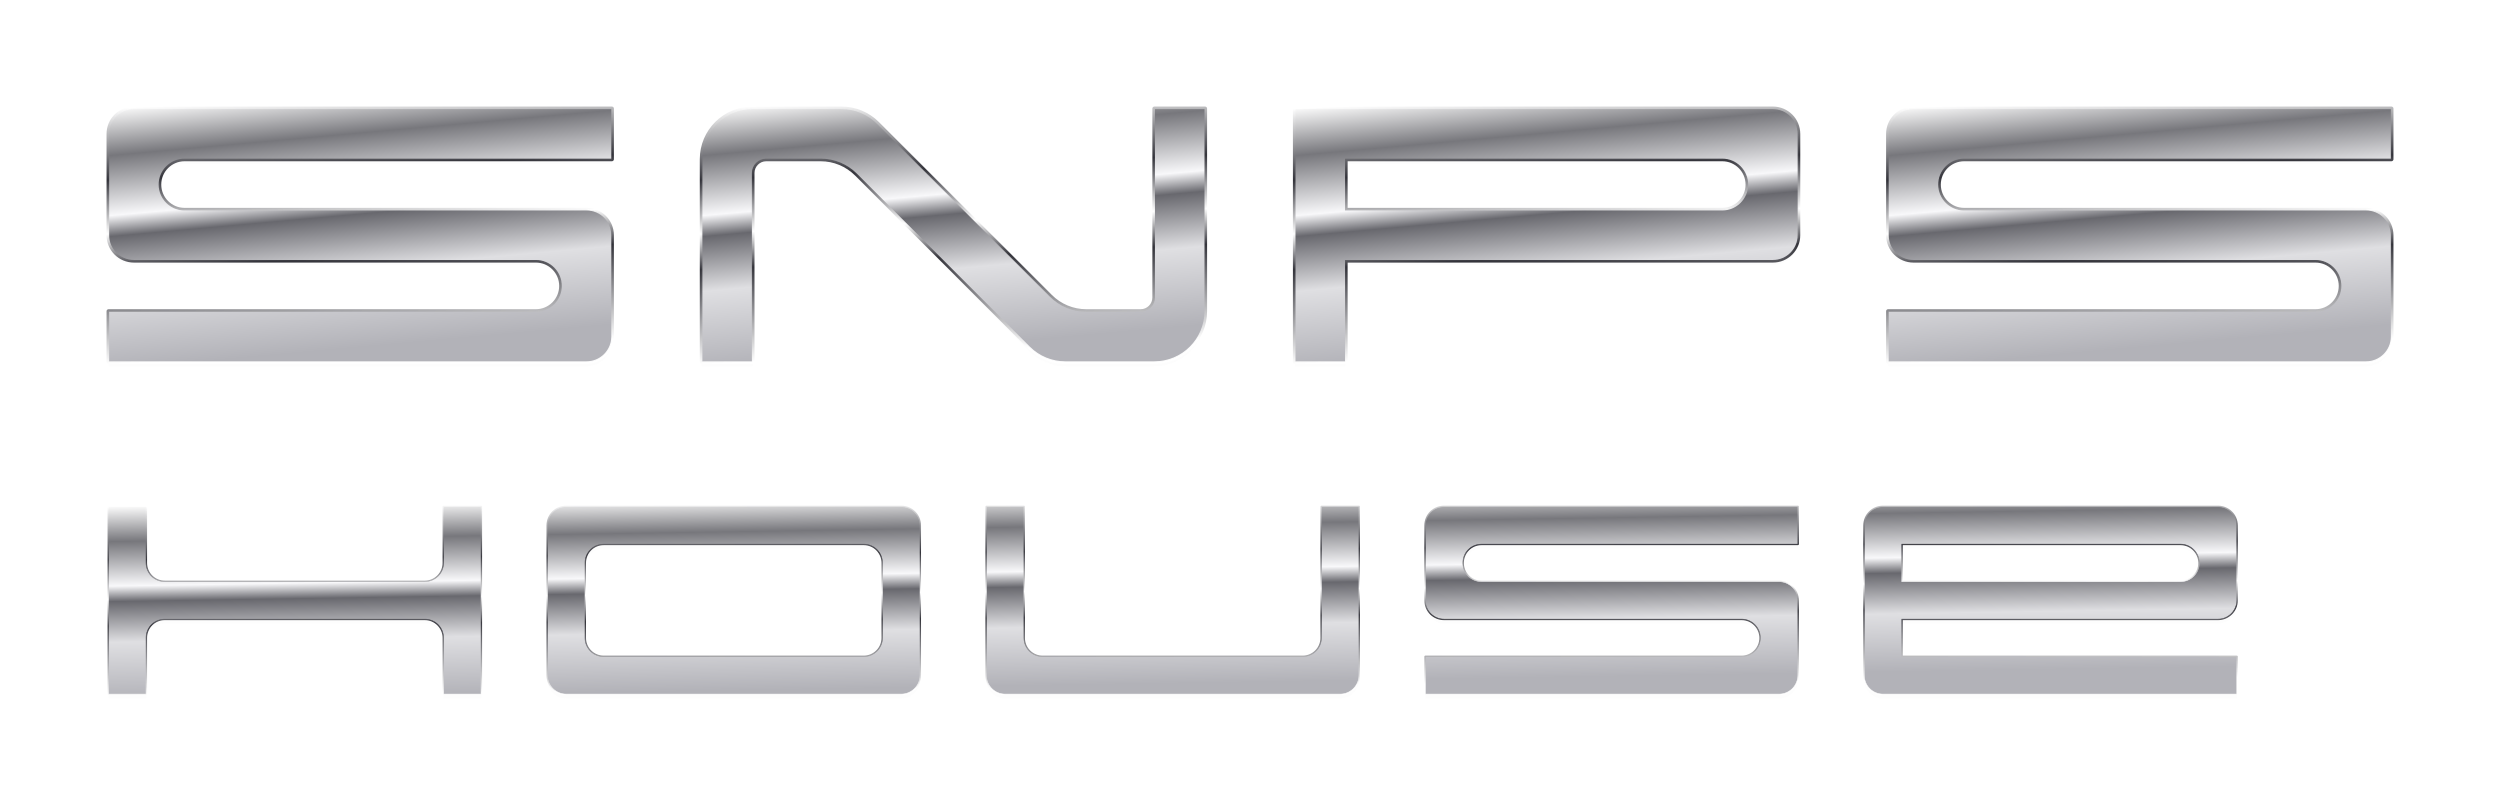
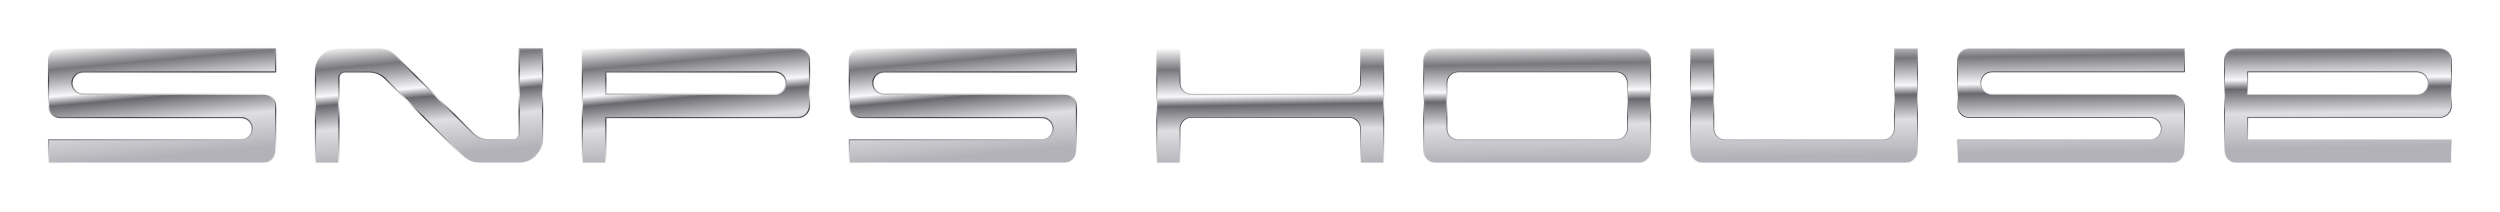
- <svg xmlns="http://www.w3.org/2000/svg" width="690.806" height="221.800" viewBox="0 0 690.806 221.800">
+ <svg xmlns="http://www.w3.org/2000/svg" width="1535.142" height="130.000" viewBox="0 0 1535.142 130.000">
  <defs>
    <linearGradient id="si-silver" x1="0" y1="0" x2=".18" y2="1">
      <stop stop-color="#fafafa" />
      <stop offset=".18" stop-color="#77777c" />
      <stop offset=".41" stop-color="#f8f8fa" />
      <stop offset=".49" stop-color="#68686e" />
      <stop offset=".7" stop-color="#dfdfe2" />
      <stop offset="1" stop-color="#b2b2b8" />
    </linearGradient>
    <linearGradient id="si-glass" x1="0" y1="0" x2=".24" y2="1">
      <stop stop-color="#ffffff" stop-opacity=".92" />
      <stop offset=".16" stop-color="#33333a" stop-opacity=".26" />
      <stop offset=".4" stop-color="#ffffff" stop-opacity=".12" />
      <stop offset=".49" stop-color="#ffffff" stop-opacity=".82" />
      <stop offset=".56" stop-color="#33333a" stop-opacity=".1" />
      <stop offset=".82" stop-color="#ffffff" stop-opacity=".15" />
      <stop offset="1" stop-color="#ffffff" stop-opacity=".8" />
    </linearGradient>
    <linearGradient id="si-frost" x2=".8" y2="1">
      <stop stop-color="#ffffff" stop-opacity=".85" />
      <stop offset="1" stop-color="#33333a" stop-opacity=".5" />
    </linearGradient>
    <linearGradient id="si-edge" x2=".1" y2="1">
      <stop stop-color="#ffffff" />
      <stop offset=".28" stop-color="#33333a" />
      <stop offset=".49" stop-color="#ffffff" />
      <stop offset=".63" stop-color="#33333a" />
      <stop offset="1" stop-color="#ffffff" />
    </linearGradient>
  </defs>
  <g transform="translate(0 1.2)" fill="#f5f5f5" opacity=".22">
    <g transform="translate(30 30)">
      <g transform="scale(1.492537) translate(-33.28 -33.28)">
        <path d="M117.08,42.66h9.38v-9.38H37.97c-2.59,0-4.69,2.1-4.69,4.69v18.76c0,2.59,2.1,4.69,4.69,4.69h4.69s69.73,0,69.73,0c2.59,0,4.69,2.1,4.69,4.69h0c0,2.59-2.1,4.69-4.69,4.69H42.66s-9.38,0-9.38,0v9.38h88.49c2.59,0,4.69-2.1,4.69-4.69v-18.76c0-2.59-2.1-4.69-4.69-4.69h-4.69s-69.73,0-69.73,0c-2.59,0-4.69-2.1-4.69-4.69h0c0-2.59,2.1-4.69,4.69-4.69h69.73Z" />
        <path d="M226.9,33.28v34.98c0,1.4-1.14,2.54-2.54,2.54h-10.08c-2.49,0-4.87-.99-6.63-2.75l-6.63-6.63-6.64-6.63-12.13-12.13h0l-6.63-6.63c-1.76-1.76-4.14-2.75-6.63-2.75h-9.37s-7.13,0-7.13,0h0c-5.18,0-9.38,4.2-9.38,9.38h0s0,0,0,0v37.52h9.38v-34.98c0-1.4,1.14-2.54,2.54-2.54h10.09c2.49,0,4.87.99,6.63,2.75l16.01,16.01,6.63,6.64,2.74,2.74,6.63,6.63c1.76,1.76,4.14,2.75,6.63,2.75h9.39s7.12,0,7.12,0h0c5.18,0,9.38-4.2,9.38-9.38h0v-37.52h-9.38Z" />
        <path d="M252.92,33.28v46.9h9.38v-18.76h79.11c2.59,0,4.69-2.1,4.69-4.69v-18.76c0-2.59-2.1-4.69-4.69-4.69h-88.49ZM332.03,52.04h-69.73v-9.38h69.73c2.59,0,4.69,2.1,4.69,4.69h0c0,2.59-2.1,4.69-4.69,4.69Z" />
        <path d="M372.12,47.35h0c0,2.59,2.1,4.69,4.69,4.69h74.42c2.59,0,4.69,2.1,4.69,4.69v18.76c0,2.59-2.1,4.69-4.69,4.69h-88.49v-9.38h79.11c2.59,0,4.69-2.1,4.69-4.69h0c0-2.59-2.1-4.69-4.69-4.69h-74.42c-2.59,0-4.69-2.1-4.69-4.69v-18.76c0-2.59,2.1-4.69,4.69-4.69h88.49v9.38h-79.11c-2.59,0-4.69,2.1-4.69,4.69Z" />
      </g>
-       <path d="M0.0 0.0H14.0V21.0C14.0 24.9 17.1 28.0 21.0 28.0H118.1C121.9 28.0 125.1 24.9 125.1 21.0V0.0H139.1V70.0H125.1V49.0C125.1 45.1 121.9 42.0 118.1 42.0H21.0C17.1 42.0 14.0 45.1 14.0 49.0V70.0H0.0V0.0ZM163.9 7.0C163.9 3.1 167.0 0.0 170.9 0.0H296.0C299.8 0.0 303.0 3.1 303.0 7.0V63.0C303.0 66.9 299.8 70.0 296.0 70.0H170.9C167.0 70.0 163.9 66.9 163.9 63.0V7.0ZM177.9 21.0V49.0C177.9 52.9 181.0 56.0 184.9 56.0H282.0C285.8 56.0 289.0 52.9 289.0 49.0V21.0C289.0 17.1 285.8 14.0 282.0 14.0H184.9C181.0 14.0 177.9 17.1 177.9 21.0ZM327.8 0.0H341.8V49.0C341.8 52.9 344.9 56.0 348.8 56.0H445.9C449.7 56.0 452.9 52.9 452.9 49.0V0.0H466.9V63.0C466.9 66.9 463.7 70.0 459.9 70.0H334.8C330.9 70.0 327.8 66.9 327.8 63.0V0.0ZM616.8 14.0H630.8V0.0H498.7C494.8 0.0 491.7 3.1 491.7 7.0V35.0C491.7 38.9 494.8 42.0 498.7 42.0H609.8C613.6 42.0 616.8 45.1 616.8 49.0C616.8 52.9 613.6 56.0 609.8 56.0H491.7V70.0H623.8C627.6 70.0 630.8 66.9 630.8 63.0V35.0C630.8 31.1 627.6 28.0 623.8 28.0H512.7C508.8 28.0 505.7 24.9 505.7 21.0C505.7 17.1 508.8 14.0 512.7 14.0H616.8ZM780.7 0.0H662.6C658.7 0.0 655.6 3.1 655.6 7.0V63.0C655.6 66.9 658.7 70.0 662.6 70.0H794.7V56.0H669.6V42.0H787.7C791.5 42.0 794.7 38.9 794.7 35.0V7.0C794.7 3.1 791.5 0.0 787.7 0.0H780.7ZM773.7 28.0H669.6V14.0H773.7C777.5 14.0 780.7 17.1 780.7 21.0C780.7 24.9 777.5 28.0 773.7 28.0Z" transform="translate(0 110) scale(0.74)" />
+       <path d="M0.0 0.0H14.0V21.0C14.0 24.9 17.1 28.0 21.0 28.0H118.1C121.9 28.0 125.1 24.9 125.1 21.0V0.0H139.1V70.0H125.1V49.0C125.1 45.1 121.9 42.0 118.1 42.0H21.0C17.1 42.0 14.0 45.1 14.0 49.0V70.0H0.0V0.0ZM163.9 7.0C163.9 3.1 167.0 0.0 170.9 0.0H296.0C299.8 0.0 303.0 3.1 303.0 7.0V63.0C303.0 66.9 299.8 70.0 296.0 70.0H170.9C167.0 70.0 163.9 66.9 163.9 63.0V7.0ZM177.9 21.0V49.0C177.9 52.9 181.0 56.0 184.9 56.0H282.0C285.8 56.0 289.0 52.9 289.0 49.0V21.0C289.0 17.1 285.8 14.0 282.0 14.0H184.9C181.0 14.0 177.9 17.1 177.9 21.0ZM327.8 0.0H341.8V49.0C341.8 52.9 344.9 56.0 348.8 56.0H445.9C449.7 56.0 452.9 52.9 452.9 49.0V0.0H466.9V63.0C466.9 66.9 463.7 70.0 459.9 70.0H334.8C330.9 70.0 327.8 66.9 327.8 63.0V0.0ZM616.8 14.0H630.8V0.0H498.7C494.8 0.0 491.7 3.1 491.7 7.0V35.0C491.7 38.9 494.8 42.0 498.7 42.0H609.8C613.6 42.0 616.8 45.1 616.8 49.0C616.8 52.9 613.6 56.0 609.8 56.0H491.7V70.0H623.8C627.6 70.0 630.8 66.9 630.8 63.0V35.0C630.8 31.1 627.6 28.0 623.8 28.0H512.7C508.8 28.0 505.7 24.9 505.7 21.0C505.7 17.1 508.8 14.0 512.7 14.0H616.8ZM780.7 0.0H662.6C658.7 0.0 655.6 3.1 655.6 7.0V63.0C655.6 66.9 658.7 70.0 662.6 70.0H794.7V56.0H669.6V42.0H787.7C791.5 42.0 794.7 38.9 794.7 35.0V7.0C794.7 3.1 791.5 0.0 787.7 0.0H780.7ZM773.7 28.0H669.6V14.0H773.7C777.5 14.0 780.7 17.1 780.7 21.0C780.7 24.9 777.5 28.0 773.7 28.0Z" transform="translate(680.4776 0)" />
    </g>
  </g>
  <g fill="url(#si-silver)" stroke="url(#si-edge)" stroke-width=".75" stroke-linejoin="round" paint-order="stroke fill">
    <g transform="translate(30 30)">
      <g transform="scale(1.492537) translate(-33.28 -33.28)">
        <path d="M117.08,42.66h9.38v-9.38H37.97c-2.59,0-4.69,2.1-4.69,4.69v18.76c0,2.59,2.1,4.69,4.69,4.69h4.69s69.73,0,69.73,0c2.59,0,4.69,2.1,4.69,4.69h0c0,2.59-2.1,4.69-4.69,4.69H42.66s-9.38,0-9.38,0v9.38h88.49c2.59,0,4.69-2.1,4.69-4.69v-18.76c0-2.59-2.1-4.69-4.69-4.69h-4.69s-69.73,0-69.73,0c-2.59,0-4.69-2.1-4.69-4.69h0c0-2.59,2.1-4.69,4.69-4.69h69.73Z" />
        <path d="M226.9,33.28v34.98c0,1.4-1.14,2.54-2.54,2.54h-10.08c-2.49,0-4.87-.99-6.63-2.75l-6.63-6.63-6.64-6.63-12.13-12.13h0l-6.63-6.63c-1.76-1.76-4.14-2.75-6.63-2.75h-9.37s-7.13,0-7.13,0h0c-5.18,0-9.38,4.2-9.38,9.38h0s0,0,0,0v37.52h9.38v-34.98c0-1.4,1.14-2.54,2.54-2.54h10.09c2.49,0,4.87.99,6.63,2.75l16.01,16.01,6.63,6.64,2.74,2.74,6.63,6.63c1.76,1.76,4.14,2.75,6.63,2.75h9.39s7.12,0,7.12,0h0c5.18,0,9.38-4.2,9.38-9.38h0v-37.52h-9.38Z" />
        <path d="M252.92,33.28v46.9h9.38v-18.76h79.11c2.59,0,4.69-2.1,4.69-4.69v-18.76c0-2.59-2.1-4.69-4.69-4.69h-88.49ZM332.03,52.04h-69.73v-9.38h69.73c2.59,0,4.69,2.1,4.69,4.69h0c0,2.59-2.1,4.69-4.69,4.69Z" />
        <path d="M372.12,47.35h0c0,2.59,2.1,4.69,4.69,4.69h74.42c2.59,0,4.69,2.1,4.69,4.69v18.76c0,2.59-2.1,4.69-4.69,4.69h-88.49v-9.38h79.11c2.59,0,4.69-2.1,4.69-4.69h0c0-2.59-2.1-4.69-4.69-4.69h-74.42c-2.59,0-4.69-2.1-4.69-4.69v-18.76c0-2.59,2.1-4.69,4.69-4.69h88.49v9.38h-79.11c-2.59,0-4.69,2.1-4.69,4.69Z" />
      </g>
-       <path d="M0.0 0.0H14.0V21.0C14.0 24.9 17.1 28.0 21.0 28.0H118.1C121.9 28.0 125.1 24.9 125.1 21.0V0.0H139.1V70.0H125.1V49.0C125.1 45.1 121.9 42.0 118.1 42.0H21.0C17.1 42.0 14.0 45.1 14.0 49.0V70.0H0.0V0.0ZM163.9 7.0C163.9 3.1 167.0 0.0 170.9 0.0H296.0C299.8 0.0 303.0 3.1 303.0 7.0V63.0C303.0 66.9 299.8 70.0 296.0 70.0H170.9C167.0 70.0 163.9 66.9 163.9 63.0V7.0ZM177.9 21.0V49.0C177.9 52.9 181.0 56.0 184.9 56.0H282.0C285.8 56.0 289.0 52.9 289.0 49.0V21.0C289.0 17.1 285.8 14.0 282.0 14.0H184.9C181.0 14.0 177.9 17.1 177.9 21.0ZM327.8 0.0H341.8V49.0C341.8 52.9 344.9 56.0 348.8 56.0H445.9C449.7 56.0 452.9 52.9 452.9 49.0V0.0H466.9V63.0C466.9 66.9 463.7 70.0 459.9 70.0H334.8C330.9 70.0 327.8 66.9 327.8 63.0V0.0ZM616.8 14.0H630.8V0.0H498.7C494.8 0.0 491.7 3.1 491.7 7.0V35.0C491.7 38.9 494.8 42.0 498.7 42.0H609.8C613.6 42.0 616.8 45.1 616.8 49.0C616.8 52.9 613.6 56.0 609.8 56.0H491.7V70.0H623.8C627.6 70.0 630.8 66.9 630.8 63.0V35.0C630.8 31.1 627.6 28.0 623.8 28.0H512.7C508.8 28.0 505.7 24.9 505.7 21.0C505.7 17.1 508.8 14.0 512.7 14.0H616.8ZM780.7 0.0H662.6C658.7 0.0 655.6 3.1 655.6 7.0V63.0C655.6 66.9 658.7 70.0 662.6 70.0H794.7V56.0H669.6V42.0H787.7C791.5 42.0 794.7 38.9 794.7 35.0V7.0C794.7 3.1 791.5 0.0 787.7 0.0H780.7ZM773.7 28.0H669.6V14.0H773.7C777.5 14.0 780.7 17.1 780.7 21.0C780.7 24.9 777.5 28.0 773.7 28.0Z" transform="translate(0 110) scale(0.74)" />
+       <path d="M0.0 0.0H14.0V21.0C14.0 24.9 17.1 28.0 21.0 28.0H118.1C121.9 28.0 125.1 24.9 125.1 21.0V0.0H139.1V70.0H125.1V49.0C125.1 45.1 121.9 42.0 118.1 42.0H21.0C17.1 42.0 14.0 45.1 14.0 49.0V70.0H0.0V0.0ZM163.9 7.0C163.9 3.1 167.0 0.0 170.9 0.0H296.0C299.8 0.0 303.0 3.1 303.0 7.0V63.0C303.0 66.9 299.8 70.0 296.0 70.0H170.9C167.0 70.0 163.9 66.9 163.9 63.0V7.0ZM177.9 21.0V49.0C177.9 52.9 181.0 56.0 184.9 56.0H282.0C285.8 56.0 289.0 52.9 289.0 49.0V21.0C289.0 17.1 285.8 14.0 282.0 14.0H184.9C181.0 14.0 177.9 17.1 177.9 21.0ZM327.8 0.0H341.8V49.0C341.8 52.9 344.9 56.0 348.8 56.0H445.9C449.7 56.0 452.9 52.9 452.9 49.0V0.0H466.9V63.0C466.9 66.9 463.7 70.0 459.9 70.0H334.8C330.9 70.0 327.8 66.9 327.8 63.0V0.0ZM616.8 14.0H630.8V0.0H498.7C494.8 0.0 491.7 3.1 491.7 7.0V35.0C491.7 38.9 494.8 42.0 498.7 42.0H609.8C613.6 42.0 616.8 45.1 616.8 49.0C616.8 52.9 613.6 56.0 609.8 56.0H491.7V70.0H623.8C627.6 70.0 630.8 66.9 630.8 63.0V35.0C630.8 31.1 627.6 28.0 623.8 28.0H512.7C508.8 28.0 505.7 24.9 505.7 21.0C505.7 17.1 508.8 14.0 512.7 14.0H616.8ZM780.7 0.0H662.6C658.7 0.0 655.6 3.1 655.6 7.0V63.0C655.6 66.9 658.7 70.0 662.6 70.0H794.7V56.0H669.6V42.0H787.7C791.5 42.0 794.7 38.9 794.7 35.0V7.0C794.7 3.1 791.5 0.0 787.7 0.0H780.7ZM773.7 28.0H669.6V14.0H773.7C777.5 14.0 780.7 17.1 780.7 21.0C780.7 24.9 777.5 28.0 773.7 28.0Z" transform="translate(680.4776 0)" />
    </g>
  </g>
  <g fill="none" stroke="url(#si-edge)" stroke-width=".22" opacity=".9">
    <g transform="translate(30 30)">
      <g transform="scale(1.492537) translate(-33.28 -33.28)">
        <path d="M117.08,42.66h9.38v-9.38H37.97c-2.59,0-4.69,2.1-4.69,4.69v18.76c0,2.59,2.1,4.69,4.69,4.69h4.69s69.73,0,69.73,0c2.59,0,4.69,2.1,4.69,4.69h0c0,2.59-2.1,4.69-4.69,4.69H42.66s-9.38,0-9.38,0v9.38h88.49c2.59,0,4.69-2.1,4.69-4.69v-18.76c0-2.59-2.1-4.69-4.69-4.69h-4.69s-69.73,0-69.73,0c-2.59,0-4.69-2.1-4.69-4.69h0c0-2.59,2.1-4.69,4.69-4.69h69.73Z" />
        <path d="M226.9,33.28v34.98c0,1.4-1.14,2.54-2.54,2.54h-10.08c-2.49,0-4.87-.99-6.63-2.75l-6.63-6.63-6.64-6.63-12.13-12.13h0l-6.63-6.63c-1.76-1.76-4.14-2.75-6.63-2.75h-9.37s-7.13,0-7.13,0h0c-5.18,0-9.38,4.2-9.38,9.38h0s0,0,0,0v37.52h9.38v-34.98c0-1.4,1.14-2.54,2.54-2.54h10.09c2.49,0,4.87.99,6.63,2.75l16.01,16.01,6.63,6.64,2.74,2.74,6.63,6.63c1.76,1.76,4.14,2.75,6.63,2.75h9.39s7.12,0,7.12,0h0c5.18,0,9.38-4.2,9.38-9.38h0v-37.52h-9.38Z" />
        <path d="M252.92,33.28v46.9h9.38v-18.76h79.11c2.59,0,4.69-2.1,4.69-4.69v-18.76c0-2.59-2.1-4.69-4.69-4.69h-88.49ZM332.03,52.04h-69.73v-9.38h69.73c2.59,0,4.69,2.1,4.69,4.69h0c0,2.59-2.1,4.69-4.69,4.69Z" />
        <path d="M372.12,47.35h0c0,2.59,2.1,4.69,4.69,4.69h74.42c2.59,0,4.69,2.1,4.69,4.69v18.76c0,2.59-2.1,4.69-4.69,4.69h-88.49v-9.38h79.11c2.59,0,4.69-2.1,4.69-4.69h0c0-2.59-2.1-4.69-4.69-4.69h-74.42c-2.59,0-4.69-2.1-4.69-4.69v-18.76c0-2.59,2.1-4.69,4.69-4.69h88.49v9.38h-79.11c-2.59,0-4.69,2.1-4.69,4.69Z" />
      </g>
-       <path d="M0.0 0.0H14.0V21.0C14.0 24.9 17.1 28.0 21.0 28.0H118.1C121.9 28.0 125.1 24.9 125.1 21.0V0.0H139.1V70.0H125.1V49.0C125.1 45.1 121.9 42.0 118.1 42.0H21.0C17.1 42.0 14.0 45.1 14.0 49.0V70.0H0.0V0.0ZM163.9 7.0C163.9 3.1 167.0 0.0 170.9 0.0H296.0C299.8 0.0 303.0 3.1 303.0 7.0V63.0C303.0 66.9 299.8 70.0 296.0 70.0H170.9C167.0 70.0 163.9 66.9 163.9 63.0V7.0ZM177.9 21.0V49.0C177.9 52.9 181.0 56.0 184.9 56.0H282.0C285.8 56.0 289.0 52.9 289.0 49.0V21.0C289.0 17.1 285.8 14.0 282.0 14.0H184.9C181.0 14.0 177.9 17.1 177.9 21.0ZM327.8 0.0H341.8V49.0C341.8 52.9 344.9 56.0 348.8 56.0H445.9C449.7 56.0 452.9 52.9 452.9 49.0V0.0H466.9V63.0C466.9 66.9 463.7 70.0 459.9 70.0H334.8C330.9 70.0 327.8 66.9 327.8 63.0V0.0ZM616.8 14.0H630.8V0.0H498.7C494.8 0.0 491.7 3.1 491.7 7.0V35.0C491.7 38.9 494.8 42.0 498.7 42.0H609.8C613.6 42.0 616.8 45.1 616.8 49.0C616.8 52.9 613.6 56.0 609.8 56.0H491.7V70.0H623.8C627.6 70.0 630.8 66.9 630.8 63.0V35.0C630.8 31.1 627.6 28.0 623.8 28.0H512.7C508.8 28.0 505.7 24.9 505.7 21.0C505.7 17.1 508.8 14.0 512.7 14.0H616.8ZM780.7 0.0H662.6C658.7 0.0 655.6 3.1 655.6 7.0V63.0C655.6 66.9 658.7 70.0 662.6 70.0H794.7V56.0H669.6V42.0H787.7C791.5 42.0 794.7 38.9 794.7 35.0V7.0C794.7 3.1 791.5 0.0 787.7 0.0H780.7ZM773.7 28.0H669.6V14.0H773.7C777.5 14.0 780.7 17.1 780.7 21.0C780.7 24.9 777.5 28.0 773.7 28.0Z" transform="translate(0 110) scale(0.74)" />
+       <path d="M0.0 0.0H14.0V21.0C14.0 24.9 17.1 28.0 21.0 28.0H118.1C121.9 28.0 125.1 24.9 125.1 21.0V0.0H139.1V70.0H125.1V49.0C125.1 45.1 121.9 42.0 118.1 42.0H21.0C17.1 42.0 14.0 45.1 14.0 49.0V70.0H0.0V0.0ZM163.9 7.0C163.9 3.1 167.0 0.0 170.9 0.0H296.0C299.8 0.0 303.0 3.1 303.0 7.0V63.0C303.0 66.9 299.8 70.0 296.0 70.0H170.9C167.0 70.0 163.9 66.9 163.9 63.0V7.0ZM177.9 21.0V49.0C177.9 52.9 181.0 56.0 184.9 56.0H282.0C285.8 56.0 289.0 52.9 289.0 49.0V21.0C289.0 17.1 285.8 14.0 282.0 14.0H184.9C181.0 14.0 177.9 17.1 177.9 21.0ZM327.8 0.0H341.8V49.0C341.8 52.9 344.9 56.0 348.8 56.0H445.9C449.7 56.0 452.9 52.9 452.9 49.0V0.0H466.9V63.0C466.9 66.9 463.7 70.0 459.9 70.0H334.8C330.9 70.0 327.8 66.9 327.8 63.0V0.0ZM616.8 14.0H630.8V0.0H498.7C494.8 0.0 491.7 3.1 491.7 7.0V35.0C491.7 38.9 494.8 42.0 498.7 42.0H609.8C613.6 42.0 616.8 45.1 616.8 49.0C616.8 52.9 613.6 56.0 609.8 56.0H491.7V70.0H623.8C627.6 70.0 630.8 66.9 630.8 63.0V35.0C630.8 31.1 627.6 28.0 623.8 28.0H512.7C508.8 28.0 505.7 24.9 505.7 21.0C505.7 17.1 508.8 14.0 512.7 14.0H616.8ZM780.7 0.0H662.6C658.7 0.0 655.6 3.1 655.6 7.0V63.0C655.6 66.9 658.7 70.0 662.6 70.0H794.7V56.0H669.6V42.0H787.7C791.5 42.0 794.7 38.9 794.7 35.0V7.0C794.7 3.1 791.5 0.0 787.7 0.0H780.7ZM773.7 28.0H669.6V14.0H773.7C777.5 14.0 780.7 17.1 780.7 21.0C780.7 24.9 777.5 28.0 773.7 28.0Z" transform="translate(680.4776 0)" />
    </g>
  </g>
</svg>
